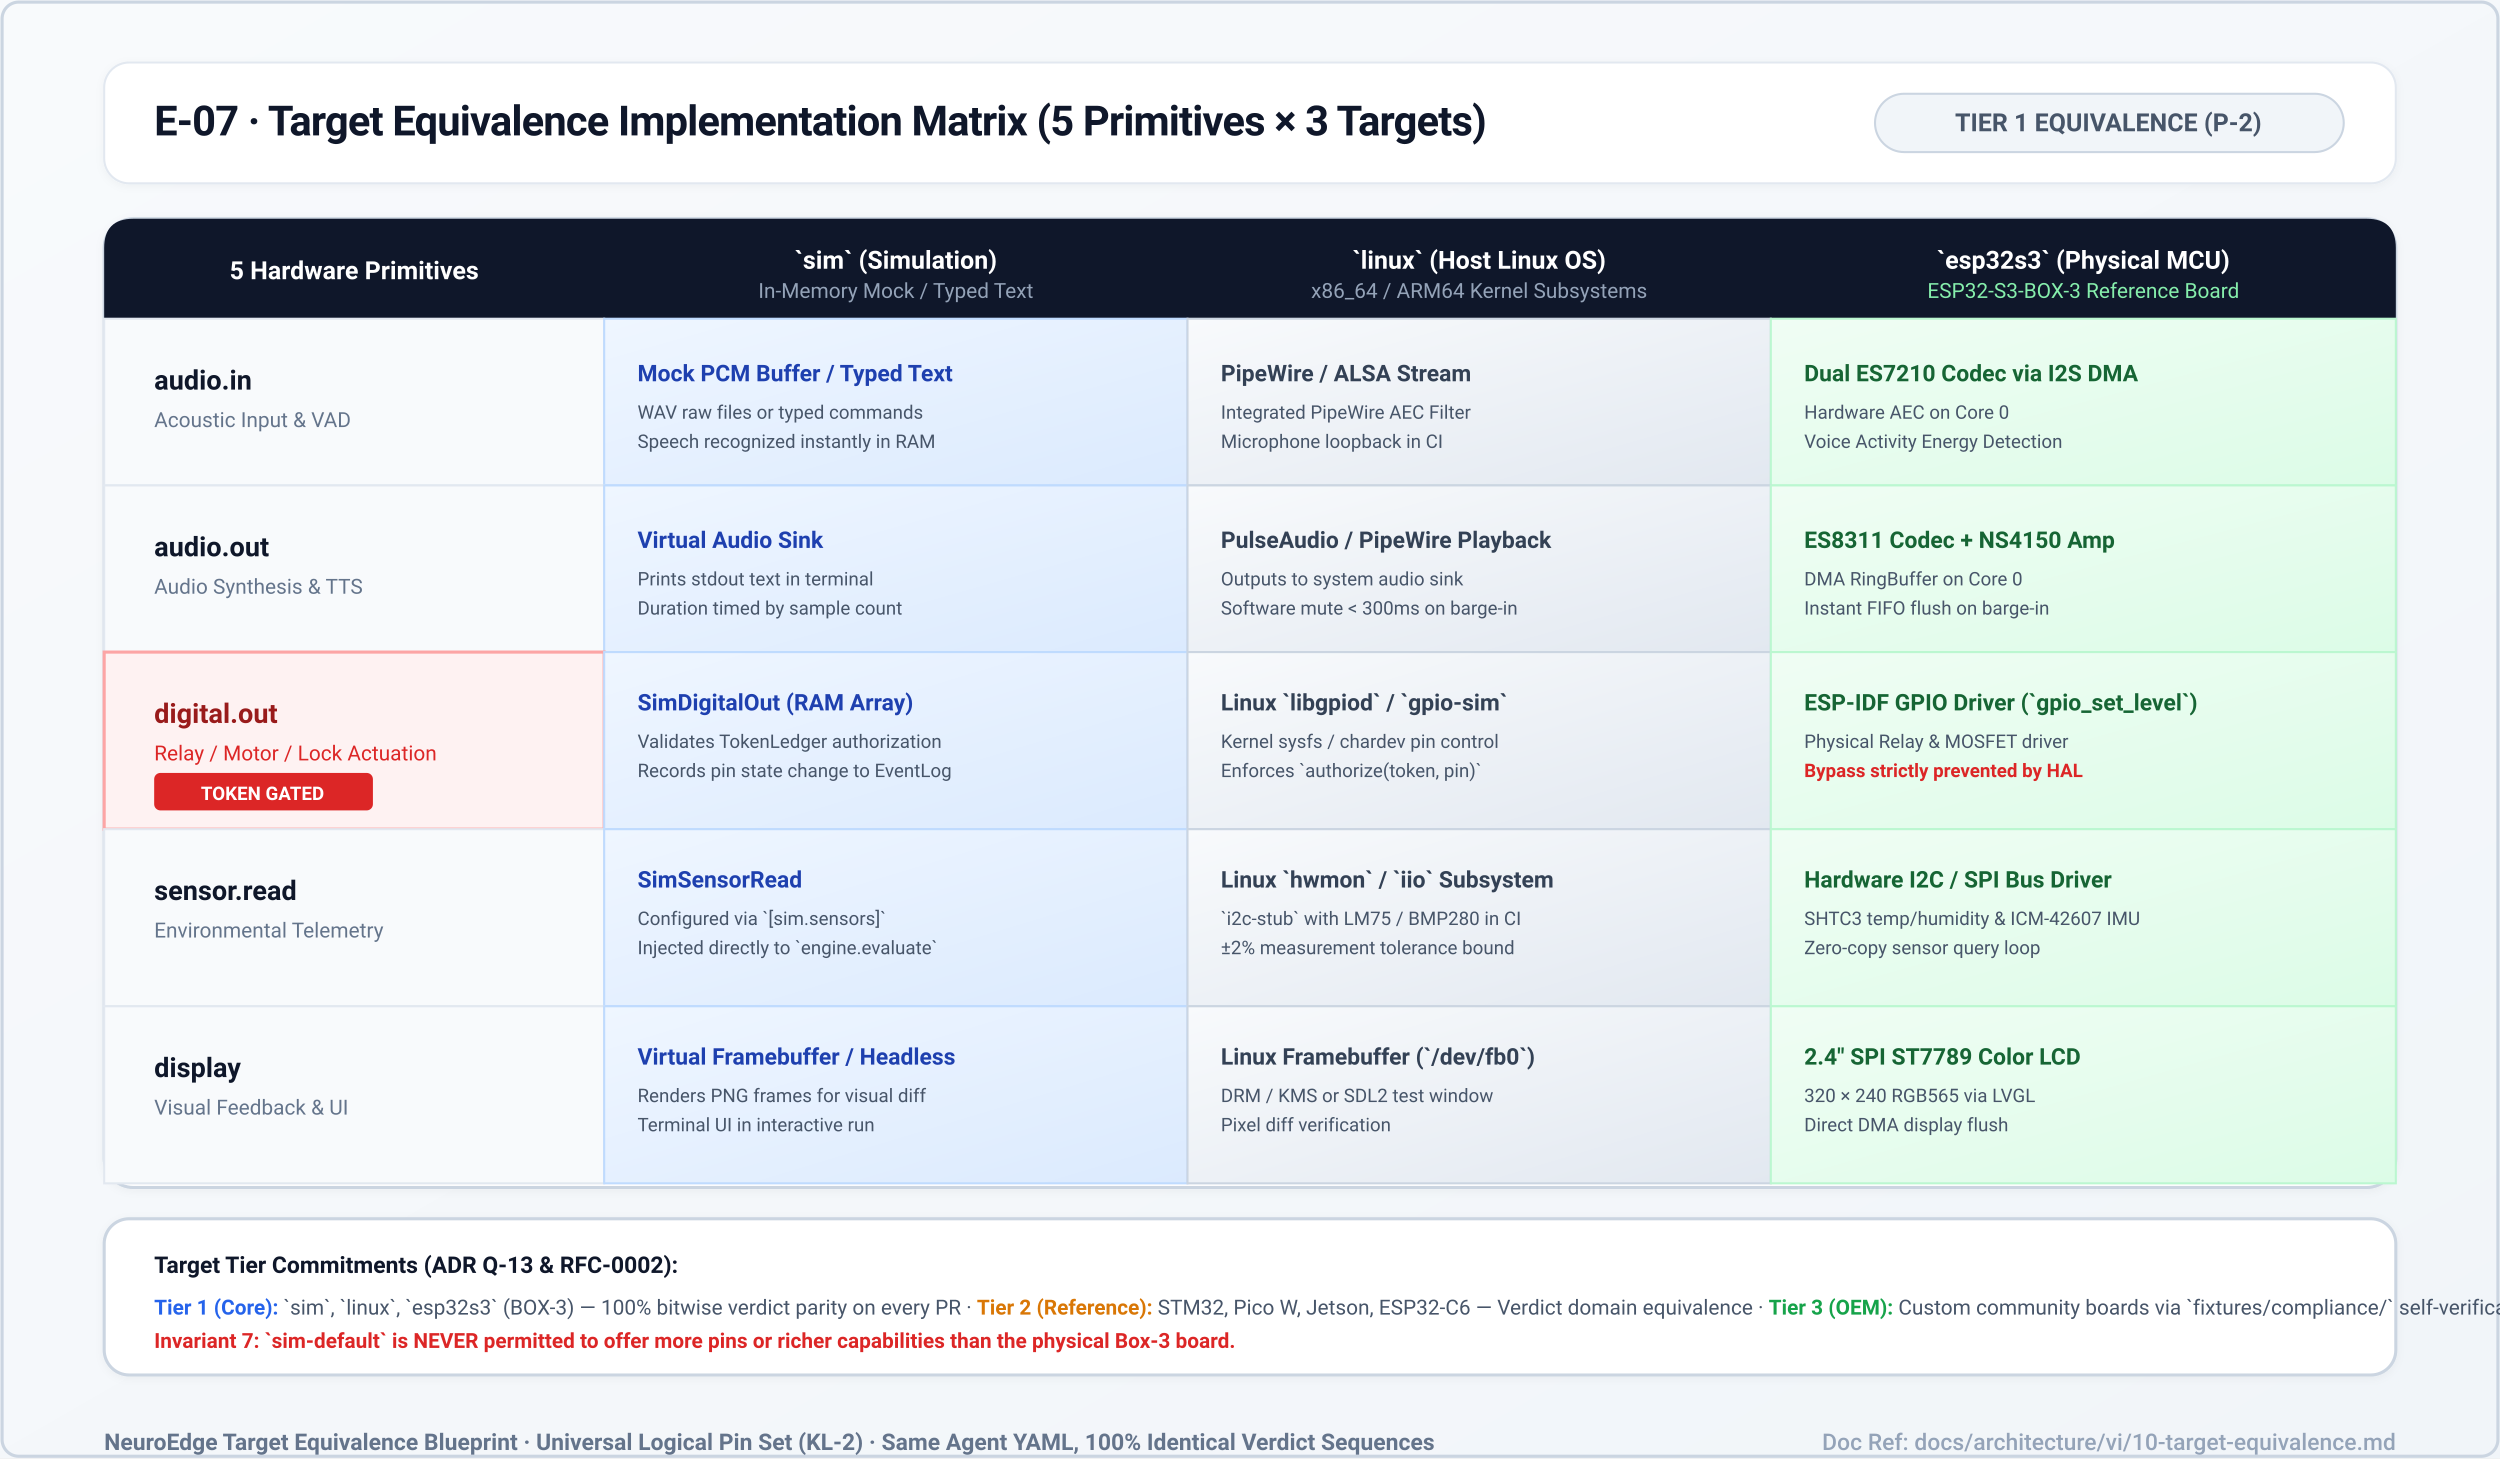
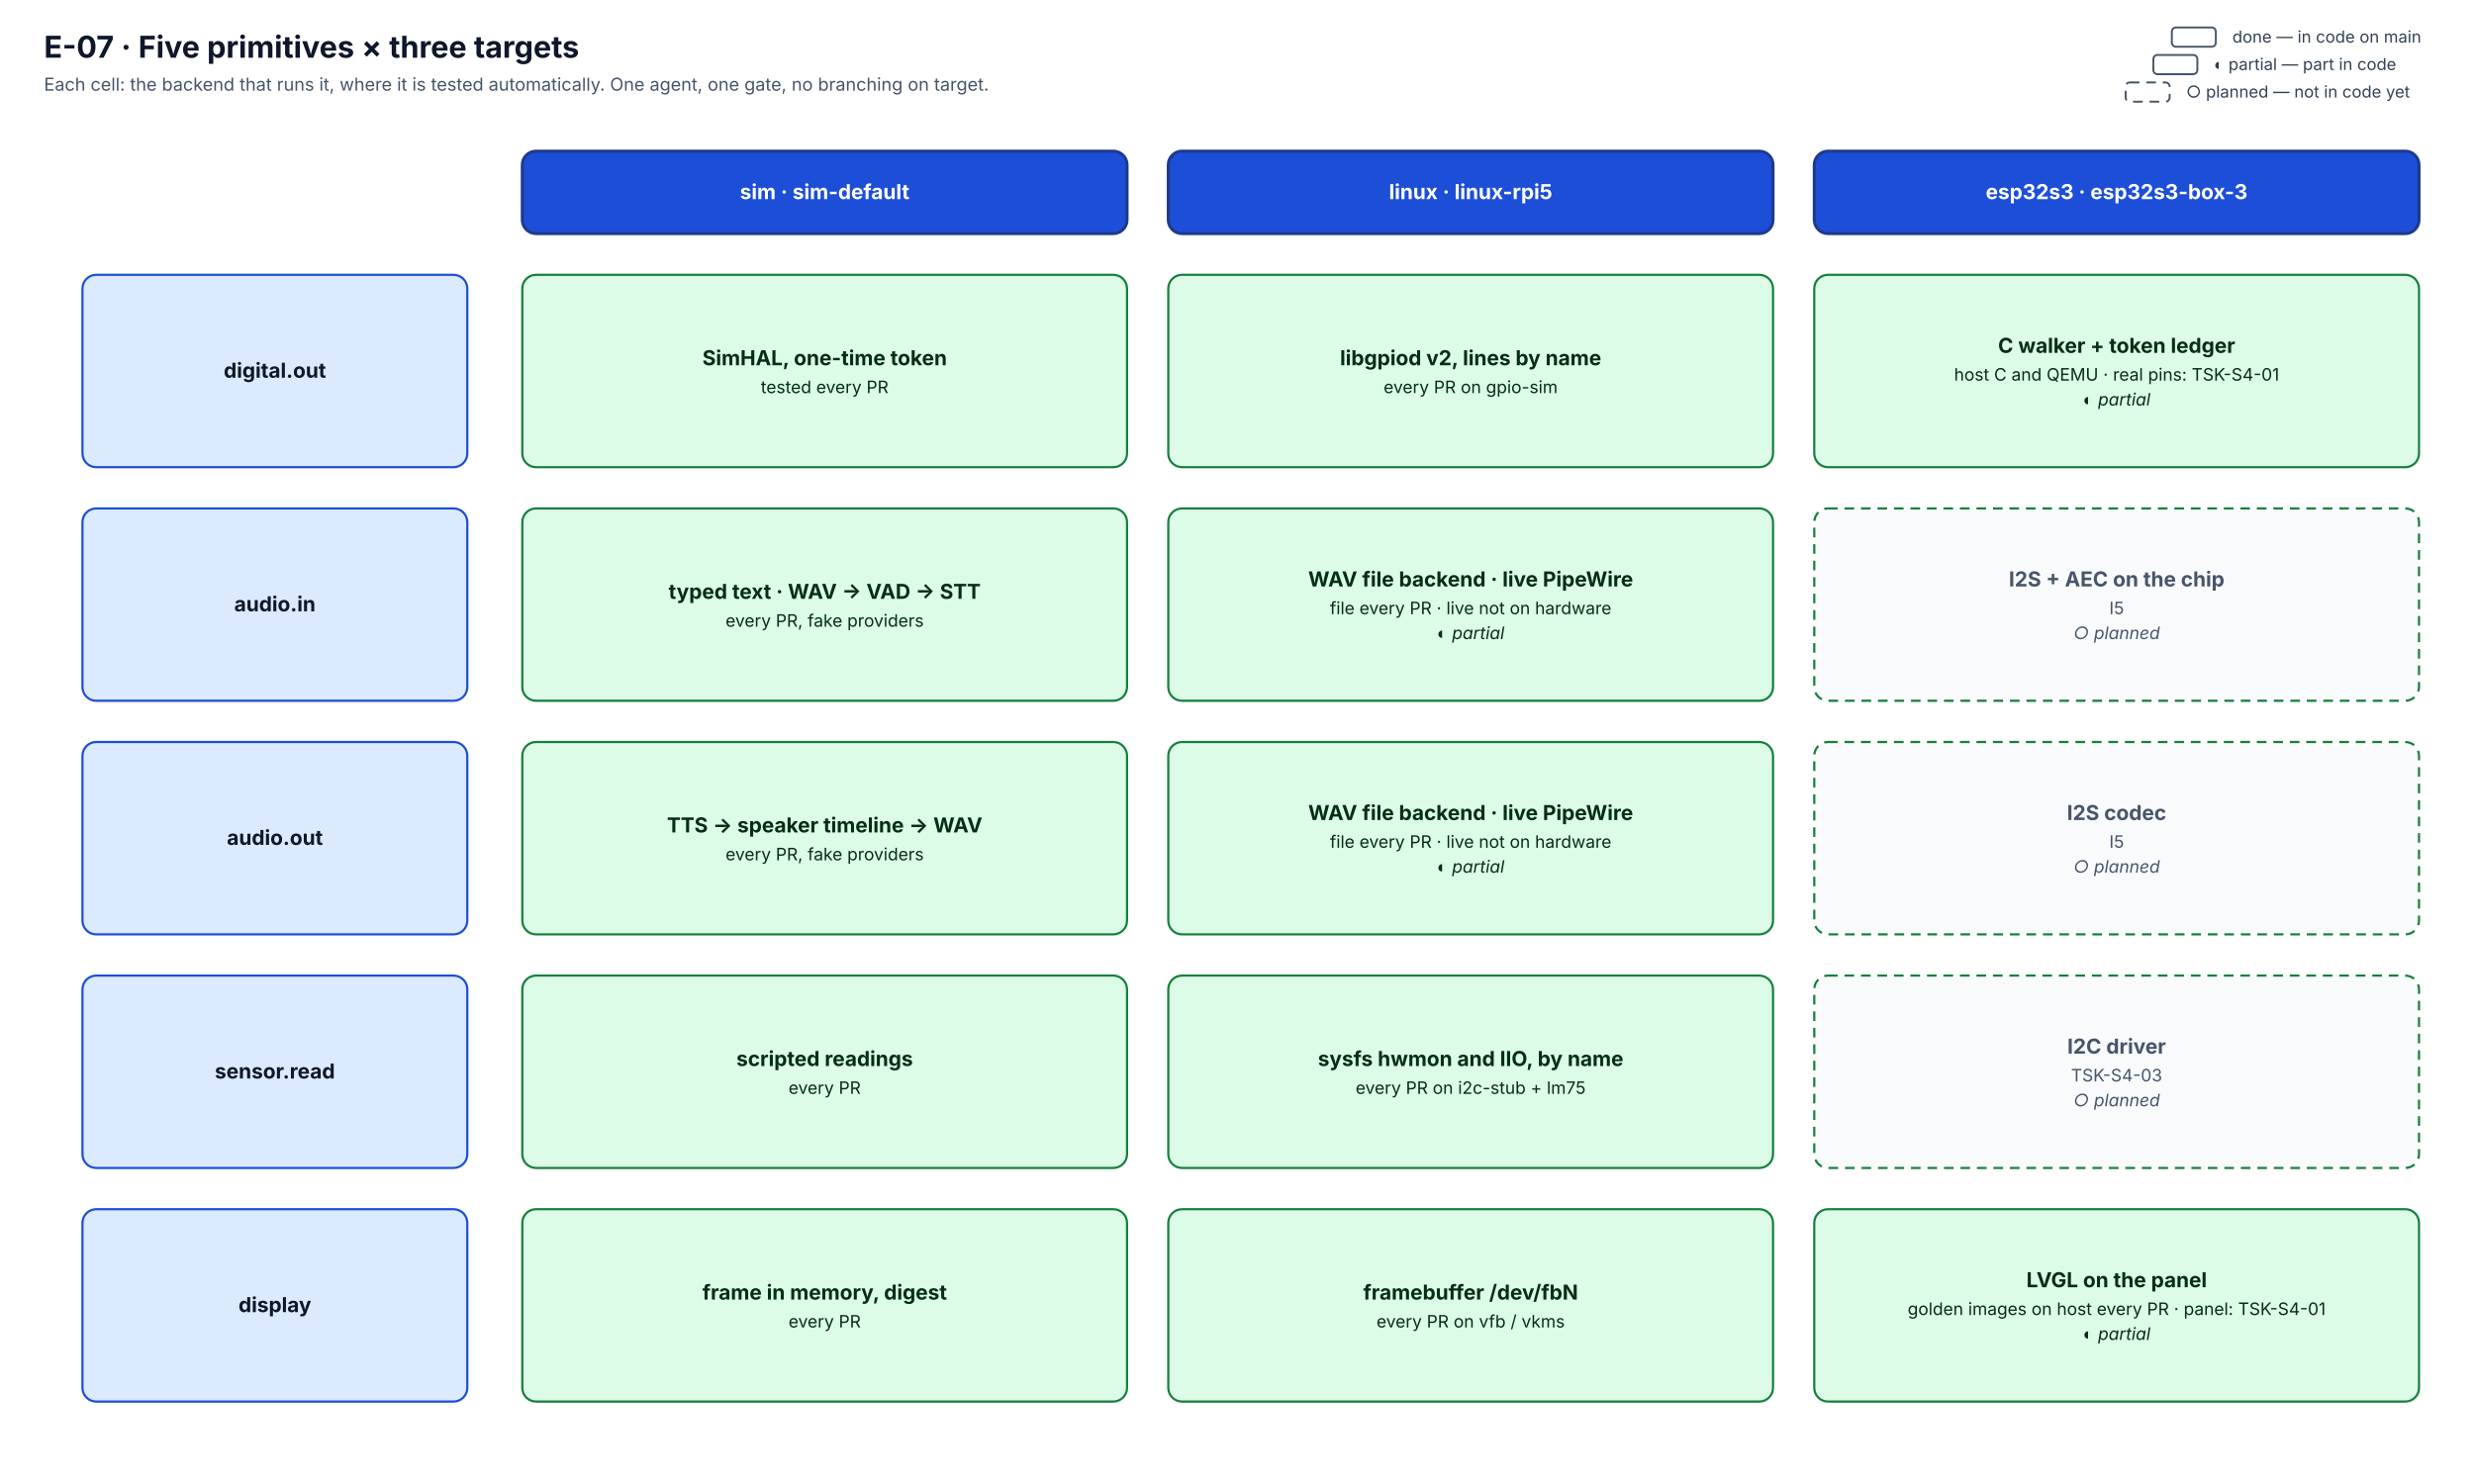
- <svg xmlns="http://www.w3.org/2000/svg" viewBox="0 0 1200 700" width="1200" height="700" font-family="system-ui, -apple-system, 'Segoe UI', Roboto, Helvetica, Arial, sans-serif">
+ <svg xmlns="http://www.w3.org/2000/svg" viewBox="0 0 1800 1080" width="1800" height="1080" font-family="Inter, 'Segoe UI', system-ui, -apple-system, Roboto, Helvetica, Arial, sans-serif" role="img" aria-labelledby="E-07-target-matrix-title E-07-target-matrix-desc">
  <defs>
-     <linearGradient id="bgGrad" x1="0%" y1="0%" x2="100%" y2="100%">
-       <stop offset="0%" stop-color="#f8fafc" />
-       <stop offset="100%" stop-color="#f1f5f9" />
-     </linearGradient>
-     <linearGradient id="simGrad" x1="0%" y1="0%" x2="100%" y2="100%">
-       <stop offset="0%" stop-color="#eff6ff" />
-       <stop offset="100%" stop-color="#dbeafe" />
-     </linearGradient>
-     <linearGradient id="linuxGrad" x1="0%" y1="0%" x2="100%" y2="100%">
-       <stop offset="0%" stop-color="#f8fafc" />
-       <stop offset="100%" stop-color="#e2e8f0" />
-     </linearGradient>
-     <linearGradient id="espGrad" x1="0%" y1="0%" x2="100%" y2="100%">
-       <stop offset="0%" stop-color="#f0fdf4" />
-       <stop offset="100%" stop-color="#dcfce7" />
-     </linearGradient>
-     <filter id="cardShadow" x="-5%" y="-5%" width="110%" height="115%" filterUnits="userSpaceOnUse">
-       <feDropShadow dx="0" dy="4" stdDeviation="6" flood-color="#0f172a" flood-opacity="0.06" />
-       <feDropShadow dx="0" dy="1" stdDeviation="2" flood-color="#0f172a" flood-opacity="0.04" />
-     </filter>
+     <marker id="arr" viewBox="0 0 10 10" refX="9" refY="5" markerWidth="7" markerHeight="7" orient="auto-start-reverse">
+       <path d="M0,0 L10,5 L0,10 z" fill="#334155" />
+     </marker>
  </defs>
-   <rect width="1200" height="700" fill="url(#bgGrad)" />
-   <rect x="1" y="1" width="1198" height="698" rx="8" fill="none" stroke="#cbd5e1" stroke-width="1.5" />
-   <g transform="translate(50, 30)">
-     <rect x="0" y="0" width="1100" height="58" rx="12" fill="#ffffff" stroke="#e2e8f0" filter="url(#cardShadow)" />
-     <text x="24" y="35" font-size="20" font-weight="700" fill="#0f172a" letter-spacing="-0.02em">E-07 · Target Equivalence Implementation Matrix (5 Primitives × 3 Targets)</text>
-     <rect x="850" y="15" width="225" height="28" rx="14" fill="#f1f5f9" stroke="#cbd5e1" />
-     <text x="962" y="33" text-anchor="middle" font-size="12" font-weight="600" fill="#475569">TIER 1 EQUIVALENCE (P-2)</text>
-   </g>
-   <g transform="translate(50, 105)">
-     <rect width="1100" height="465" rx="14" fill="#ffffff" stroke="#cbd5e1" stroke-width="1.5" filter="url(#cardShadow)" />
-     <path d="M 0 14 Q 0 0 14 0 L 1086 0 Q 1100 0 1100 14 L 1100 48 L 0 48 Z" fill="#0f172a" />
-     <text x="120" y="29" text-anchor="middle" font-size="12" font-weight="700" fill="#ffffff" text-transform="uppercase">5 Hardware Primitives</text>
-     <text x="380" y="24" text-anchor="middle" font-size="12" font-weight="700" fill="#ffffff">`sim` (Simulation)</text>
-     <text x="380" y="38" text-anchor="middle" font-size="10" fill="#94a3b8">In-Memory Mock / Typed Text</text>
-     <text x="660" y="24" text-anchor="middle" font-size="12" font-weight="700" fill="#ffffff">`linux` (Host Linux OS)</text>
-     <text x="660" y="38" text-anchor="middle" font-size="10" fill="#94a3b8">x86_64 / ARM64 Kernel Subsystems</text>
-     <text x="950" y="24" text-anchor="middle" font-size="12" font-weight="700" fill="#ffffff">`esp32s3` (Physical MCU)</text>
-     <text x="950" y="38" text-anchor="middle" font-size="10" fill="#86efac">ESP32-S3-BOX-3 Reference Board</text>
-     <g transform="translate(0, 48)">
-       <rect width="240" height="80" fill="#f8fafc" stroke="#e2e8f0" />
-       <text x="24" y="34" font-size="13" font-weight="700" fill="#0f172a">audio.in</text>
-       <text x="24" y="52" font-size="10" fill="#64748b">Acoustic Input &amp; VAD</text>
-       <rect x="240" y="0" width="280" height="80" fill="url(#simGrad)" stroke="#bfdbfe" />
-       <text x="256" y="30" font-size="11" font-weight="700" fill="#1e40af">Mock PCM Buffer / Typed Text</text>
-       <text x="256" y="48" font-size="9" fill="#475569">WAV raw files or typed commands</text>
-       <text x="256" y="62" font-size="9" fill="#475569">Speech recognized instantly in RAM</text>
-       <rect x="520" y="0" width="280" height="80" fill="url(#linuxGrad)" stroke="#cbd5e1" />
-       <text x="536" y="30" font-size="11" font-weight="700" fill="#334155">PipeWire / ALSA Stream</text>
-       <text x="536" y="48" font-size="9" fill="#475569">Integrated PipeWire AEC Filter</text>
-       <text x="536" y="62" font-size="9" fill="#475569">Microphone loopback in CI</text>
-       <rect x="800" y="0" width="300" height="80" fill="url(#espGrad)" stroke="#bbf7d0" />
-       <text x="816" y="30" font-size="11" font-weight="700" fill="#166534">Dual ES7210 Codec via I2S DMA</text>
-       <text x="816" y="48" font-size="9" fill="#475569">Hardware AEC on Core 0</text>
-       <text x="816" y="62" font-size="9" fill="#475569">Voice Activity Energy Detection</text>
-     </g>
-     <g transform="translate(0, 128)">
-       <rect width="240" height="80" fill="#f8fafc" stroke="#e2e8f0" />
-       <text x="24" y="34" font-size="13" font-weight="700" fill="#0f172a">audio.out</text>
-       <text x="24" y="52" font-size="10" fill="#64748b">Audio Synthesis &amp; TTS</text>
-       <rect x="240" y="0" width="280" height="80" fill="url(#simGrad)" stroke="#bfdbfe" />
-       <text x="256" y="30" font-size="11" font-weight="700" fill="#1e40af">Virtual Audio Sink</text>
-       <text x="256" y="48" font-size="9" fill="#475569">Prints stdout text in terminal</text>
-       <text x="256" y="62" font-size="9" fill="#475569">Duration timed by sample count</text>
-       <rect x="520" y="0" width="280" height="80" fill="url(#linuxGrad)" stroke="#cbd5e1" />
-       <text x="536" y="30" font-size="11" font-weight="700" fill="#334155">PulseAudio / PipeWire Playback</text>
-       <text x="536" y="48" font-size="9" fill="#475569">Outputs to system audio sink</text>
-       <text x="536" y="62" font-size="9" fill="#475569">Software mute &lt; 300ms on barge-in</text>
-       <rect x="800" y="0" width="300" height="80" fill="url(#espGrad)" stroke="#bbf7d0" />
-       <text x="816" y="30" font-size="11" font-weight="700" fill="#166534">ES8311 Codec + NS4150 Amp</text>
-       <text x="816" y="48" font-size="9" fill="#475569">DMA RingBuffer on Core 0</text>
-       <text x="816" y="62" font-size="9" fill="#475569">Instant FIFO flush on barge-in</text>
-     </g>
-     <g transform="translate(0, 208)">
-       <rect width="240" height="85" fill="#fef2f2" stroke="#fca5a5" stroke-width="1.5" />
-       <text x="24" y="34" font-size="13" font-weight="700" fill="#991b1b">digital.out</text>
-       <text x="24" y="52" font-size="10" fill="#dc2626">Relay / Motor / Lock Actuation</text>
-       <rect x="24" y="58" width="105" height="18" rx="3" fill="#dc2626" />
-       <text x="76" y="71" text-anchor="middle" font-size="9" font-weight="700" fill="#ffffff">TOKEN GATED</text>
-       <rect x="240" y="0" width="280" height="85" fill="url(#simGrad)" stroke="#bfdbfe" />
-       <text x="256" y="28" font-size="11" font-weight="700" fill="#1e40af">SimDigitalOut (RAM Array)</text>
-       <text x="256" y="46" font-size="9" fill="#475569">Validates TokenLedger authorization</text>
-       <text x="256" y="60" font-size="9" fill="#475569">Records pin state change to EventLog</text>
-       <rect x="520" y="0" width="280" height="85" fill="url(#linuxGrad)" stroke="#cbd5e1" />
-       <text x="536" y="28" font-size="11" font-weight="700" fill="#334155">Linux `libgpiod` / `gpio-sim`</text>
-       <text x="536" y="46" font-size="9" fill="#475569">Kernel sysfs / chardev pin control</text>
-       <text x="536" y="60" font-size="9" fill="#475569">Enforces `authorize(token, pin)`</text>
-       <rect x="800" y="0" width="300" height="85" fill="url(#espGrad)" stroke="#bbf7d0" />
-       <text x="816" y="28" font-size="11" font-weight="700" fill="#166534">ESP-IDF GPIO Driver (`gpio_set_level`)</text>
-       <text x="816" y="46" font-size="9" fill="#475569">Physical Relay &amp; MOSFET driver</text>
-       <text x="816" y="60" font-size="9" font-weight="700" fill="#dc2626">Bypass strictly prevented by HAL</text>
-     </g>
-     <g transform="translate(0, 293)">
-       <rect width="240" height="85" fill="#f8fafc" stroke="#e2e8f0" />
-       <text x="24" y="34" font-size="13" font-weight="700" fill="#0f172a">sensor.read</text>
-       <text x="24" y="52" font-size="10" fill="#64748b">Environmental Telemetry</text>
-       <rect x="240" y="0" width="280" height="85" fill="url(#simGrad)" stroke="#bfdbfe" />
-       <text x="256" y="28" font-size="11" font-weight="700" fill="#1e40af">SimSensorRead</text>
-       <text x="256" y="46" font-size="9" fill="#475569">Configured via `[sim.sensors]`</text>
-       <text x="256" y="60" font-size="9" fill="#475569">Injected directly to `engine.evaluate`</text>
-       <rect x="520" y="0" width="280" height="85" fill="url(#linuxGrad)" stroke="#cbd5e1" />
-       <text x="536" y="28" font-size="11" font-weight="700" fill="#334155">Linux `hwmon` / `iio` Subsystem</text>
-       <text x="536" y="46" font-size="9" fill="#475569">`i2c-stub` with LM75 / BMP280 in CI</text>
-       <text x="536" y="60" font-size="9" fill="#475569">±2% measurement tolerance bound</text>
-       <rect x="800" y="0" width="300" height="85" fill="url(#espGrad)" stroke="#bbf7d0" />
-       <text x="816" y="28" font-size="11" font-weight="700" fill="#166534">Hardware I2C / SPI Bus Driver</text>
-       <text x="816" y="46" font-size="9" fill="#475569">SHTC3 temp/humidity &amp; ICM-42607 IMU</text>
-       <text x="816" y="60" font-size="9" fill="#475569">Zero-copy sensor query loop</text>
-     </g>
-     <g transform="translate(0, 378)">
-       <rect width="240" height="85" fill="#f8fafc" stroke="#e2e8f0" />
-       <text x="24" y="34" font-size="13" font-weight="700" fill="#0f172a">display</text>
-       <text x="24" y="52" font-size="10" fill="#64748b">Visual Feedback &amp; UI</text>
-       <rect x="240" y="0" width="280" height="85" fill="url(#simGrad)" stroke="#bfdbfe" />
-       <text x="256" y="28" font-size="11" font-weight="700" fill="#1e40af">Virtual Framebuffer / Headless</text>
-       <text x="256" y="46" font-size="9" fill="#475569">Renders PNG frames for visual diff</text>
-       <text x="256" y="60" font-size="9" fill="#475569">Terminal UI in interactive run</text>
-       <rect x="520" y="0" width="280" height="85" fill="url(#linuxGrad)" stroke="#cbd5e1" />
-       <text x="536" y="28" font-size="11" font-weight="700" fill="#334155">Linux Framebuffer (`/dev/fb0`)</text>
-       <text x="536" y="46" font-size="9" fill="#475569">DRM / KMS or SDL2 test window</text>
-       <text x="536" y="60" font-size="9" fill="#475569">Pixel diff verification</text>
-       <rect x="800" y="0" width="300" height="85" fill="url(#espGrad)" stroke="#bbf7d0" />
-       <text x="816" y="28" font-size="11" font-weight="700" fill="#166534">2.4" SPI ST7789 Color LCD</text>
-       <text x="816" y="46" font-size="9" fill="#475569">320 × 240 RGB565 via LVGL</text>
-       <text x="816" y="60" font-size="9" fill="#475569">Direct DMA display flush</text>
-     </g>
-   </g>
-   <g transform="translate(50, 585)">
-     <rect width="1100" height="75" rx="12" fill="#ffffff" stroke="#cbd5e1" stroke-width="1.5" filter="url(#cardShadow)" />
-     <text x="24" y="26" font-size="11" font-weight="700" fill="#0f172a" text-transform="uppercase">Target Tier Commitments (ADR Q-13 &amp; RFC-0002):</text>
-     <text x="24" y="46" font-size="10" fill="#475569">
-       <tspan font-weight="700" fill="#2563eb">Tier 1 (Core):</tspan> `sim`, `linux`, `esp32s3` (BOX-3) — 100% bitwise verdict parity on every PR · <tspan font-weight="700" fill="#d97706">Tier 2 (Reference):</tspan> STM32, Pico W, Jetson, ESP32-C6 — Verdict domain equivalence · <tspan font-weight="700" fill="#16a34a">Tier 3 (OEM):</tspan> Custom community boards via `fixtures/compliance/` self-verification suite.</text>
-     <text x="24" y="62" font-size="10" font-weight="600" fill="#dc2626">Invariant 7: `sim-default` is NEVER permitted to offer more pins or richer capabilities than the physical Box-3 board.</text>
-   </g>
-   <g transform="translate(50, 680)">
-     <text x="0" y="16" font-size="11" font-weight="600" fill="#64748b">NeuroEdge Target Equivalence Blueprint · Universal Logical Pin Set (KL-2) · Same Agent YAML, 100% Identical Verdict Sequences</text>
-     <text x="1100" y="16" text-anchor="end" font-size="11" font-weight="500" fill="#94a3b8">Doc Ref: docs/architecture/vi/10-target-equivalence.md</text>
-   </g>
+   <rect width="1800" height="1080" fill="#ffffff" />
+   <text x="32.0" y="42.0" font-size="22" fill="#0f172a" text-anchor="start" font-weight="700">E-07 · Five primitives × three targets</text>
+   <text x="32.0" y="66.0" font-size="13" fill="#475569" text-anchor="start">Each cell: the backend that runs it, where it is tested automatically. One agent, one gate, no branching on target.</text>
+   <rect x="380" y="110" width="440" height="60" rx="10" fill="#1d4ed8" stroke="#1e3a8a" stroke-width="2.2" />
+   <text x="600.0" y="144.9" font-size="15" fill="#ffffff" text-anchor="middle" font-weight="700">sim · sim-default</text>
+   <rect x="850" y="110" width="440" height="60" rx="10" fill="#1d4ed8" stroke="#1e3a8a" stroke-width="2.2" />
+   <text x="1070.0" y="144.9" font-size="15" fill="#ffffff" text-anchor="middle" font-weight="700">linux · linux-rpi5</text>
+   <rect x="1320" y="110" width="440" height="60" rx="10" fill="#1d4ed8" stroke="#1e3a8a" stroke-width="2.2" />
+   <text x="1540.0" y="144.9" font-size="15" fill="#ffffff" text-anchor="middle" font-weight="700">esp32s3 · esp32s3-box-3</text>
+   <rect x="60" y="200" width="280" height="140" rx="10" fill="#dbeafe" stroke="#1d4ed8" stroke-width="1.6" />
+   <text x="200.0" y="274.9" font-size="15" fill="#0f172a" text-anchor="middle" font-weight="700">digital.out</text>
+   <rect x="380" y="200" width="440" height="140" rx="10" fill="#dcfce7" stroke="#15803d" stroke-width="1.6" />
+   <text x="600.0" y="265.8" font-size="15" fill="#052e16" text-anchor="middle" font-weight="700">SimHAL, one-time token</text>
+   <text x="600.0" y="286.1" font-size="12.5" fill="#052e16" text-anchor="middle">tested every PR</text>
+   <rect x="850" y="200" width="440" height="140" rx="10" fill="#dcfce7" stroke="#15803d" stroke-width="1.6" />
+   <text x="1070.0" y="265.8" font-size="15" fill="#052e16" text-anchor="middle" font-weight="700">libgpiod v2, lines by name</text>
+   <text x="1070.0" y="286.1" font-size="12.5" fill="#052e16" text-anchor="middle">every PR on gpio-sim</text>
+   <rect x="1320" y="200" width="440" height="140" rx="10" fill="#dcfce7" stroke="#15803d" stroke-width="1.6" />
+   <text x="1540.0" y="256.8" font-size="15" fill="#052e16" text-anchor="middle" font-weight="700">C walker + token ledger</text>
+   <text x="1540.0" y="277.0" font-size="12.5" fill="#052e16" text-anchor="middle">host C and QEMU · real pins: TSK-S4-01</text>
+   <text x="1540.0" y="295.1" font-size="12.5" fill="#052e16" text-anchor="middle" font-style="italic">◐ partial</text>
+   <rect x="60" y="370" width="280" height="140" rx="10" fill="#dbeafe" stroke="#1d4ed8" stroke-width="1.6" />
+   <text x="200.0" y="444.9" font-size="15" fill="#0f172a" text-anchor="middle" font-weight="700">audio.in</text>
+   <rect x="380" y="370" width="440" height="140" rx="10" fill="#dcfce7" stroke="#15803d" stroke-width="1.6" />
+   <text x="600.0" y="435.8" font-size="15" fill="#052e16" text-anchor="middle" font-weight="700">typed text · WAV → VAD → STT</text>
+   <text x="600.0" y="456.1" font-size="12.5" fill="#052e16" text-anchor="middle">every PR, fake providers</text>
+   <rect x="850" y="370" width="440" height="140" rx="10" fill="#dcfce7" stroke="#15803d" stroke-width="1.6" />
+   <text x="1070.0" y="426.8" font-size="15" fill="#052e16" text-anchor="middle" font-weight="700">WAV file backend · live PipeWire</text>
+   <text x="1070.0" y="447.0" font-size="12.5" fill="#052e16" text-anchor="middle">file every PR · live not on hardware</text>
+   <text x="1070.0" y="465.1" font-size="12.5" fill="#052e16" text-anchor="middle" font-style="italic">◐ partial</text>
+   <rect x="1320" y="370" width="440" height="140" rx="10" fill="#f8fafc" stroke="#15803d" stroke-width="1.6" stroke-dasharray="7 5" />
+   <text x="1540.0" y="426.8" font-size="15" fill="#475569" text-anchor="middle" font-weight="700">I2S + AEC on the chip</text>
+   <text x="1540.0" y="447.0" font-size="12.5" fill="#475569" text-anchor="middle">I5</text>
+   <text x="1540.0" y="465.1" font-size="12.5" fill="#475569" text-anchor="middle" font-style="italic">○ planned</text>
+   <rect x="60" y="540" width="280" height="140" rx="10" fill="#dbeafe" stroke="#1d4ed8" stroke-width="1.6" />
+   <text x="200.0" y="614.9" font-size="15" fill="#0f172a" text-anchor="middle" font-weight="700">audio.out</text>
+   <rect x="380" y="540" width="440" height="140" rx="10" fill="#dcfce7" stroke="#15803d" stroke-width="1.6" />
+   <text x="600.0" y="605.8" font-size="15" fill="#052e16" text-anchor="middle" font-weight="700">TTS → speaker timeline → WAV</text>
+   <text x="600.0" y="626.1" font-size="12.5" fill="#052e16" text-anchor="middle">every PR, fake providers</text>
+   <rect x="850" y="540" width="440" height="140" rx="10" fill="#dcfce7" stroke="#15803d" stroke-width="1.6" />
+   <text x="1070.0" y="596.8" font-size="15" fill="#052e16" text-anchor="middle" font-weight="700">WAV file backend · live PipeWire</text>
+   <text x="1070.0" y="617.0" font-size="12.5" fill="#052e16" text-anchor="middle">file every PR · live not on hardware</text>
+   <text x="1070.0" y="635.1" font-size="12.5" fill="#052e16" text-anchor="middle" font-style="italic">◐ partial</text>
+   <rect x="1320" y="540" width="440" height="140" rx="10" fill="#f8fafc" stroke="#15803d" stroke-width="1.6" stroke-dasharray="7 5" />
+   <text x="1540.0" y="596.8" font-size="15" fill="#475569" text-anchor="middle" font-weight="700">I2S codec</text>
+   <text x="1540.0" y="617.0" font-size="12.5" fill="#475569" text-anchor="middle">I5</text>
+   <text x="1540.0" y="635.1" font-size="12.5" fill="#475569" text-anchor="middle" font-style="italic">○ planned</text>
+   <rect x="60" y="710" width="280" height="140" rx="10" fill="#dbeafe" stroke="#1d4ed8" stroke-width="1.6" />
+   <text x="200.0" y="784.9" font-size="15" fill="#0f172a" text-anchor="middle" font-weight="700">sensor.read</text>
+   <rect x="380" y="710" width="440" height="140" rx="10" fill="#dcfce7" stroke="#15803d" stroke-width="1.6" />
+   <text x="600.0" y="775.8" font-size="15" fill="#052e16" text-anchor="middle" font-weight="700">scripted readings</text>
+   <text x="600.0" y="796.1" font-size="12.5" fill="#052e16" text-anchor="middle">every PR</text>
+   <rect x="850" y="710" width="440" height="140" rx="10" fill="#dcfce7" stroke="#15803d" stroke-width="1.6" />
+   <text x="1070.0" y="775.8" font-size="15" fill="#052e16" text-anchor="middle" font-weight="700">sysfs hwmon and IIO, by name</text>
+   <text x="1070.0" y="796.1" font-size="12.5" fill="#052e16" text-anchor="middle">every PR on i2c-stub + lm75</text>
+   <rect x="1320" y="710" width="440" height="140" rx="10" fill="#f8fafc" stroke="#15803d" stroke-width="1.6" stroke-dasharray="7 5" />
+   <text x="1540.0" y="766.8" font-size="15" fill="#475569" text-anchor="middle" font-weight="700">I2C driver</text>
+   <text x="1540.0" y="787.0" font-size="12.5" fill="#475569" text-anchor="middle">TSK-S4-03</text>
+   <text x="1540.0" y="805.1" font-size="12.5" fill="#475569" text-anchor="middle" font-style="italic">○ planned</text>
+   <rect x="60" y="880" width="280" height="140" rx="10" fill="#dbeafe" stroke="#1d4ed8" stroke-width="1.6" />
+   <text x="200.0" y="954.9" font-size="15" fill="#0f172a" text-anchor="middle" font-weight="700">display</text>
+   <rect x="380" y="880" width="440" height="140" rx="10" fill="#dcfce7" stroke="#15803d" stroke-width="1.6" />
+   <text x="600.0" y="945.8" font-size="15" fill="#052e16" text-anchor="middle" font-weight="700">frame in memory, digest</text>
+   <text x="600.0" y="966.1" font-size="12.5" fill="#052e16" text-anchor="middle">every PR</text>
+   <rect x="850" y="880" width="440" height="140" rx="10" fill="#dcfce7" stroke="#15803d" stroke-width="1.6" />
+   <text x="1070.0" y="945.8" font-size="15" fill="#052e16" text-anchor="middle" font-weight="700">framebuffer /dev/fbN</text>
+   <text x="1070.0" y="966.1" font-size="12.5" fill="#052e16" text-anchor="middle">every PR on vfb / vkms</text>
+   <rect x="1320" y="880" width="440" height="140" rx="10" fill="#dcfce7" stroke="#15803d" stroke-width="1.6" />
+   <text x="1540.0" y="936.8" font-size="15" fill="#052e16" text-anchor="middle" font-weight="700">LVGL on the panel</text>
+   <text x="1540.0" y="957.0" font-size="12.5" fill="#052e16" text-anchor="middle">golden images on host every PR · panel: TSK-S4-01</text>
+   <text x="1540.0" y="975.1" font-size="12.5" fill="#052e16" text-anchor="middle" font-style="italic">◐ partial</text>
+   <rect x="1546.56" y="60" width="32" height="14" rx="3" fill="#ffffff" stroke="#475569" stroke-width="1.4" stroke-dasharray="7 5" />
+   <text x="1590.6" y="71.0" font-size="12" fill="#334155" text-anchor="start">○ planned — not in code yet</text>
+   <rect x="1566.72" y="40" width="32" height="14" rx="3" fill="#ffffff" stroke="#475569" stroke-width="1.4" />
+   <text x="1610.7" y="51.0" font-size="12" fill="#334155" text-anchor="start">◐ partial — part in code</text>
+   <rect x="1580.16" y="20" width="32" height="14" rx="3" fill="#ffffff" stroke="#475569" stroke-width="1.4" />
+   <text x="1624.2" y="31.0" font-size="12" fill="#334155" text-anchor="start">done — in code on main</text>
</svg>
